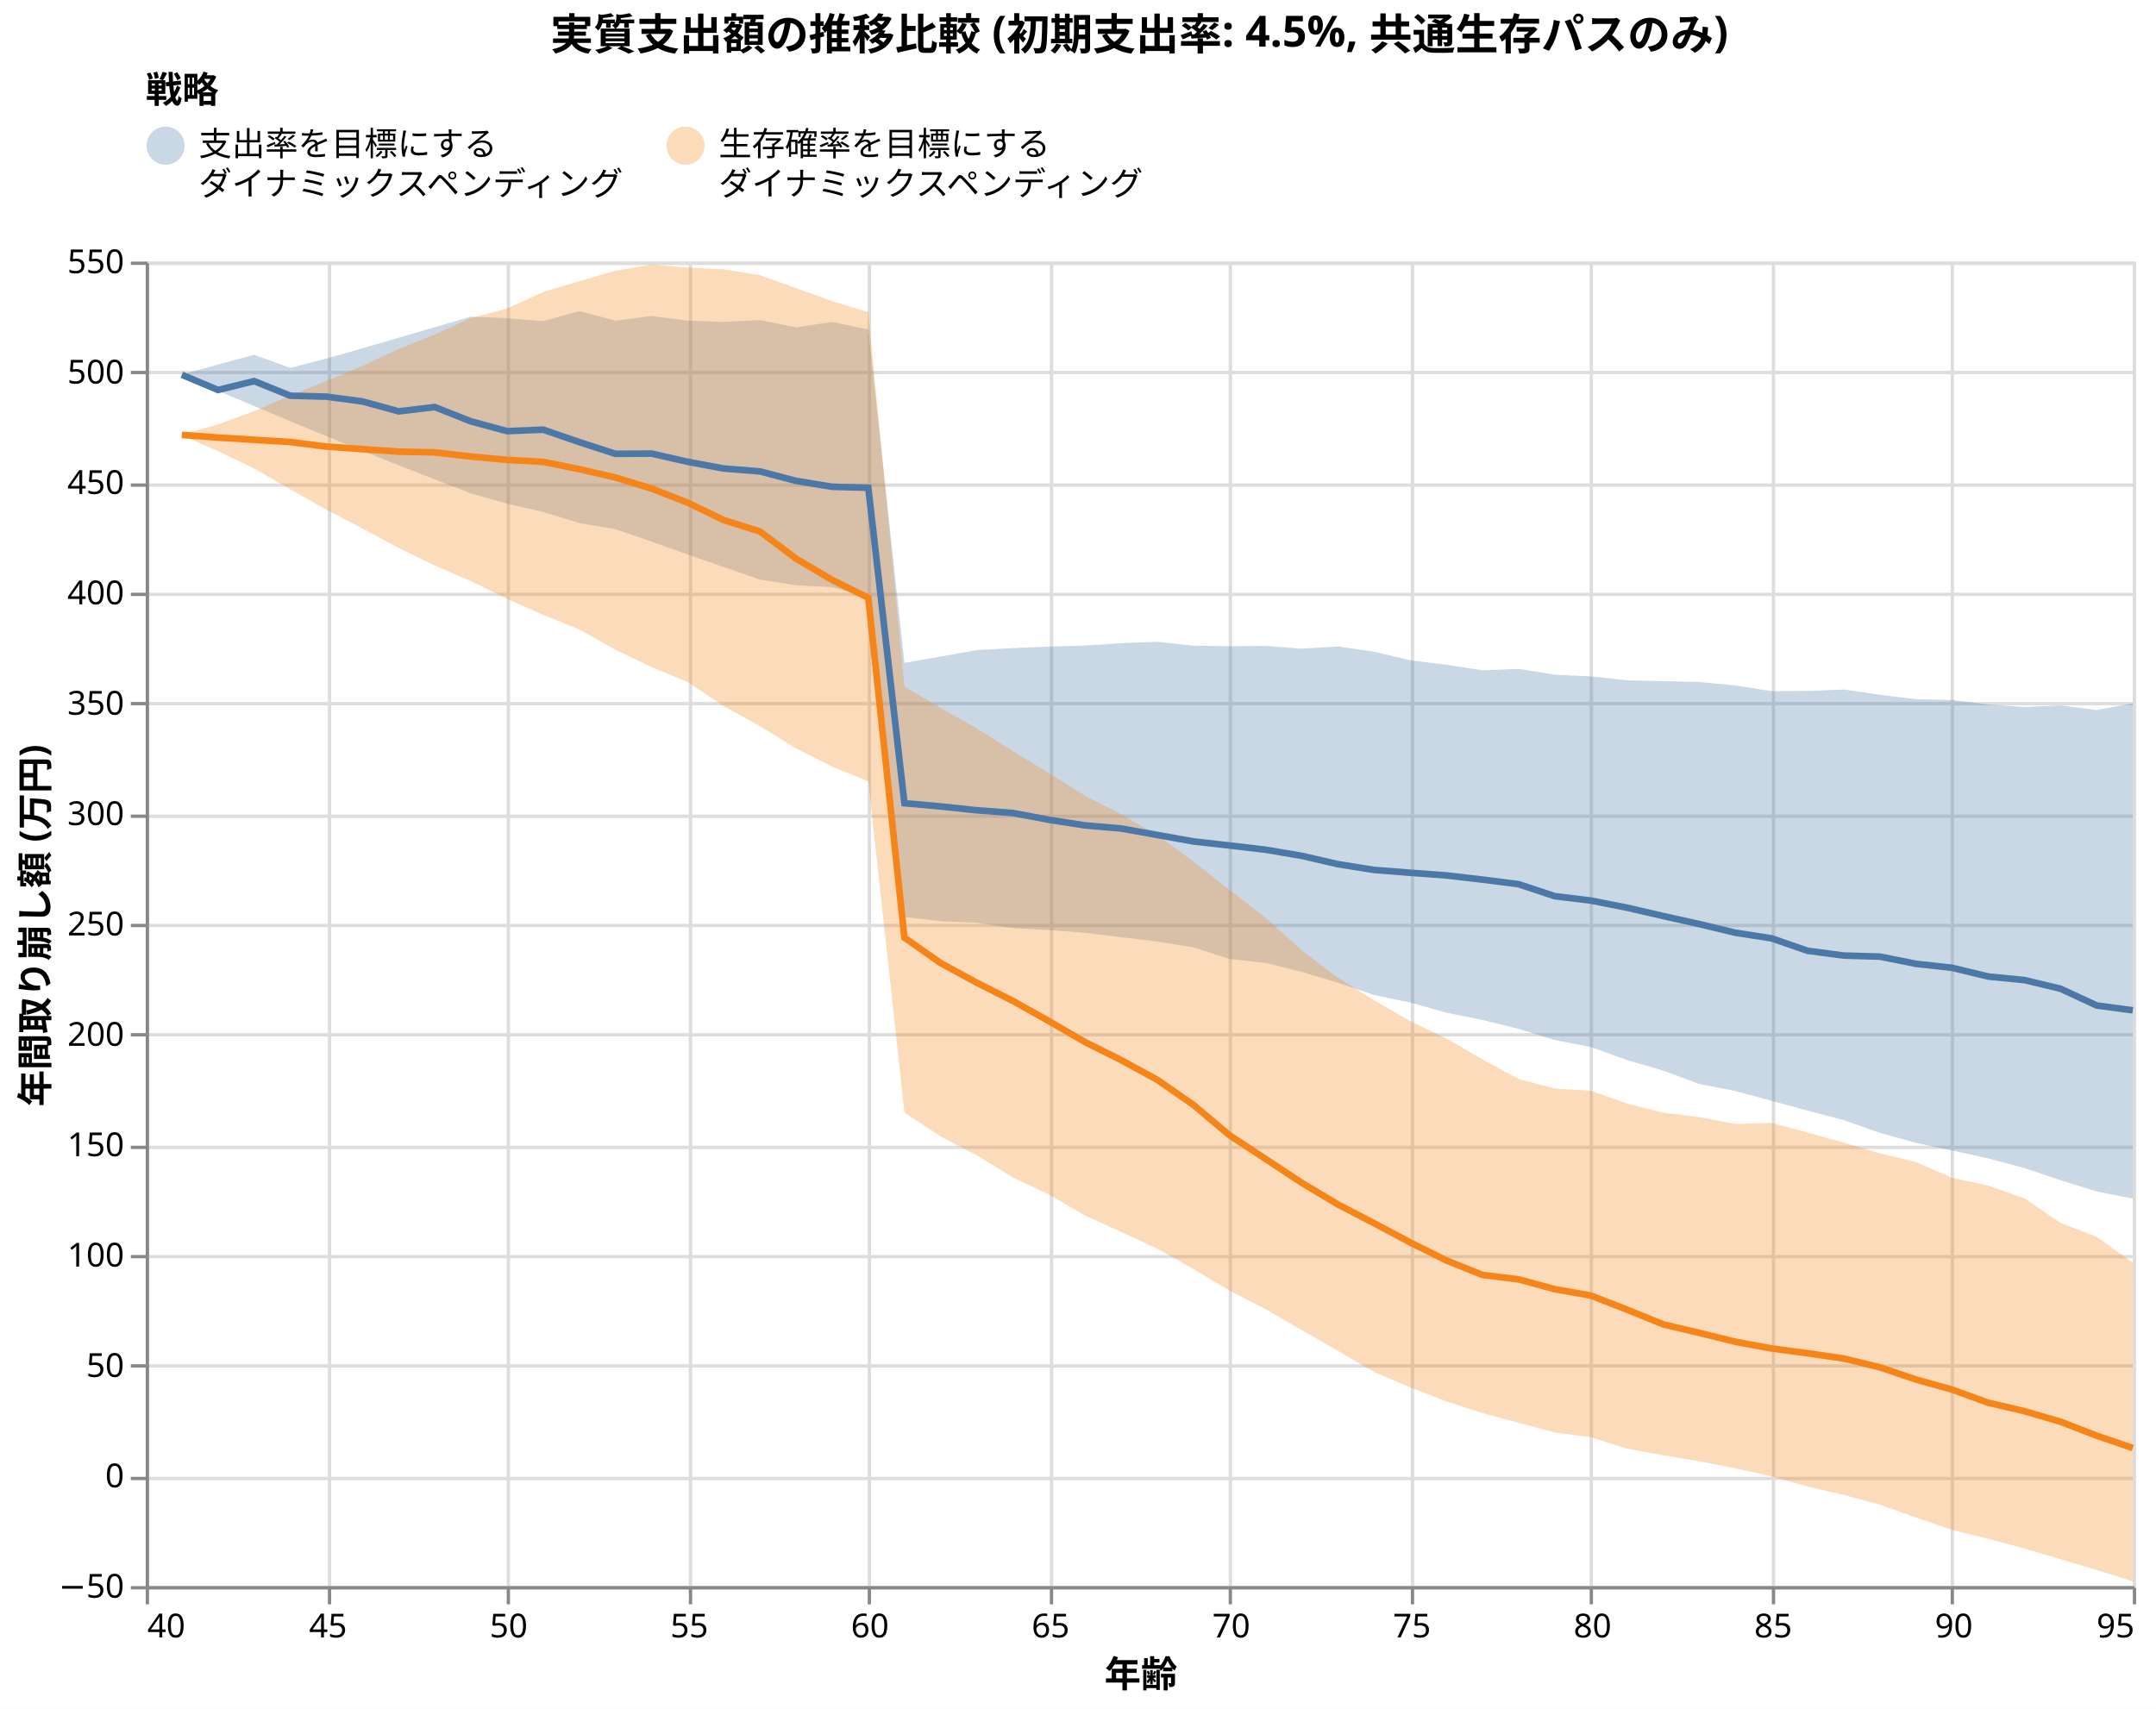
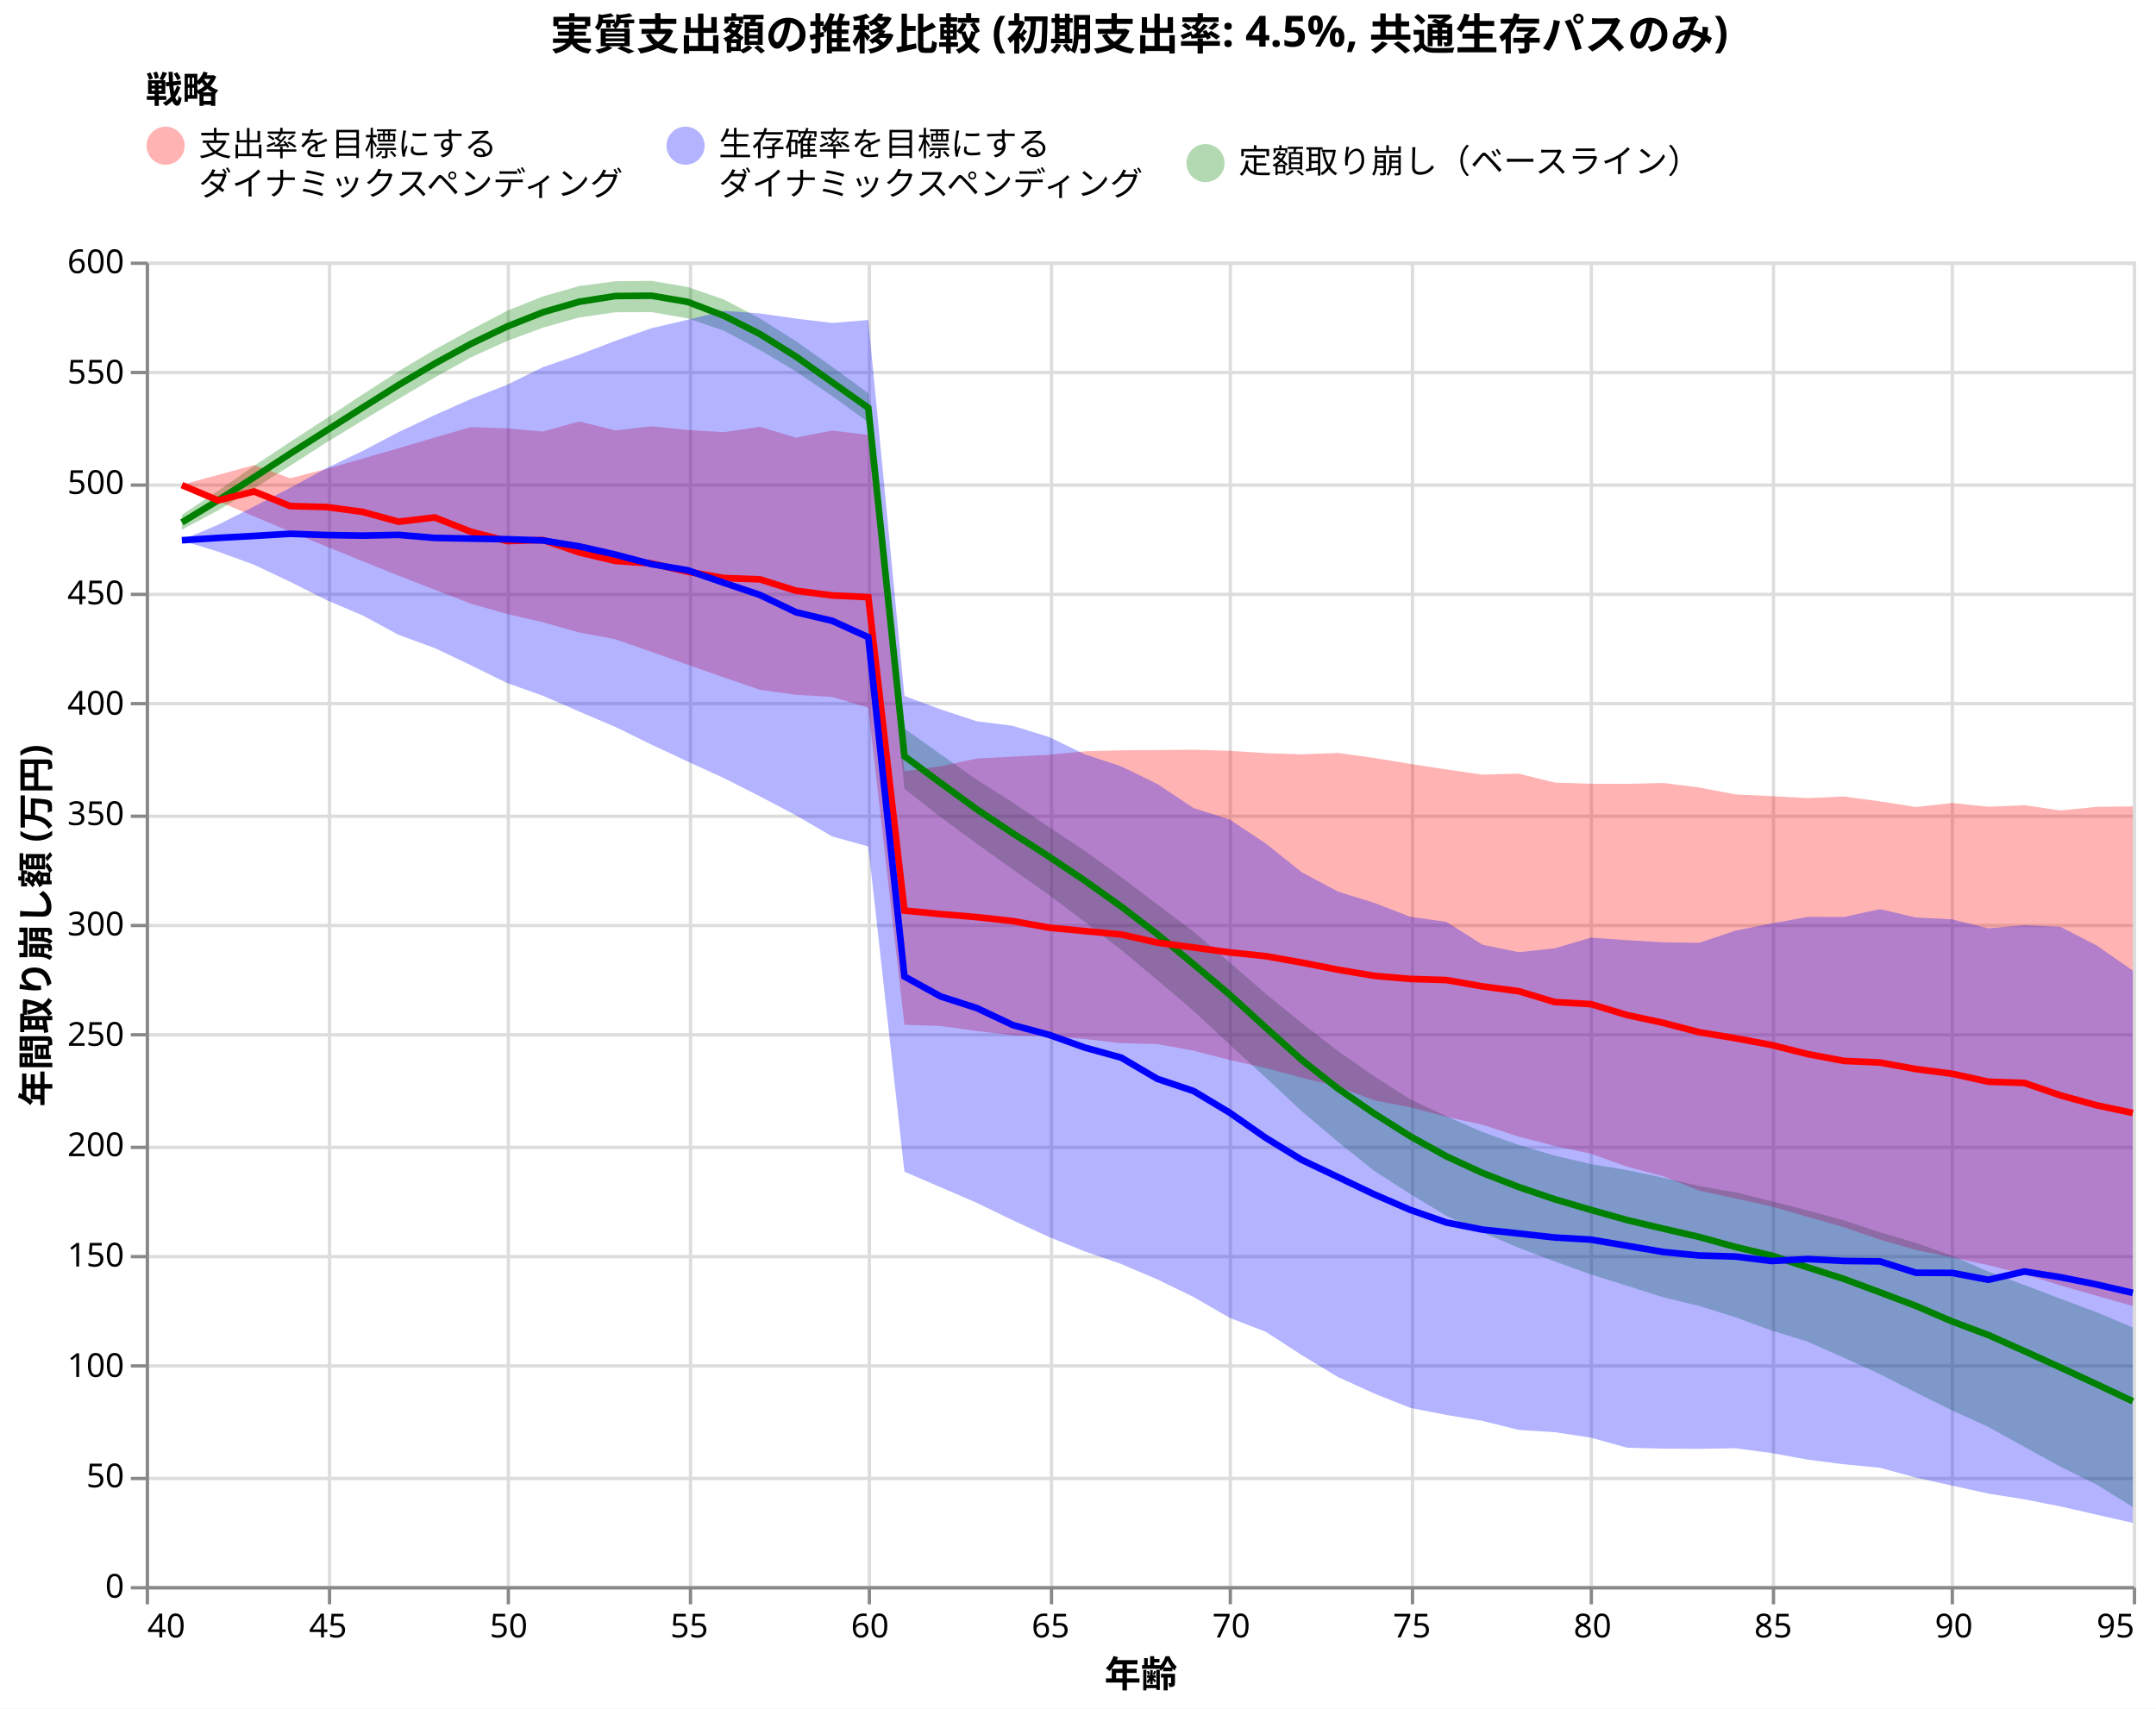
<svg xmlns="http://www.w3.org/2000/svg" version="1.1" class="marks" width="651" height="516" viewBox="0 0 651 516">
  <rect width="651" height="516" fill="white" />
  <g fill="none" stroke-miterlimit="10" transform="translate(44,79)">
    <g class="mark-group role-frame root" role="graphics-object" aria-roledescription="group mark container">
      <g transform="translate(0,0)">
        <path class="background" aria-hidden="true" d="M0.5,0.5h600v400h-600Z" stroke="#ddd" />
        <g>
          <g class="mark-group role-axis" aria-hidden="true">
            <g transform="translate(0.5,400.5)">
              <path class="background" aria-hidden="true" d="M0,0h0v0h0Z" pointer-events="none" />
              <g>
                <g class="mark-rule role-axis-grid" pointer-events="none">
                  <line transform="translate(0,-400)" x2="0" y2="400" stroke="#ddd" stroke-width="1" opacity="1" />
                  <line transform="translate(55,-400)" x2="0" y2="400" stroke="#ddd" stroke-width="1" opacity="1" />
                  <line transform="translate(109,-400)" x2="0" y2="400" stroke="#ddd" stroke-width="1" opacity="1" />
                  <line transform="translate(164,-400)" x2="0" y2="400" stroke="#ddd" stroke-width="1" opacity="1" />
                  <line transform="translate(218,-400)" x2="0" y2="400" stroke="#ddd" stroke-width="1" opacity="1" />
                  <line transform="translate(273,-400)" x2="0" y2="400" stroke="#ddd" stroke-width="1" opacity="1" />
                  <line transform="translate(327,-400)" x2="0" y2="400" stroke="#ddd" stroke-width="1" opacity="1" />
                  <line transform="translate(382,-400)" x2="0" y2="400" stroke="#ddd" stroke-width="1" opacity="1" />
                  <line transform="translate(436,-400)" x2="0" y2="400" stroke="#ddd" stroke-width="1" opacity="1" />
                  <line transform="translate(491,-400)" x2="0" y2="400" stroke="#ddd" stroke-width="1" opacity="1" />
                  <line transform="translate(545,-400)" x2="0" y2="400" stroke="#ddd" stroke-width="1" opacity="1" />
                  <line transform="translate(600,-400)" x2="0" y2="400" stroke="#ddd" stroke-width="1" opacity="1" />
                </g>
              </g>
              <path class="foreground" aria-hidden="true" d="" pointer-events="none" display="none" />
            </g>
          </g>
          <g class="mark-group role-axis" aria-hidden="true">
            <g transform="translate(0.5,0.5)">
              <path class="background" aria-hidden="true" d="M0,0h0v0h0Z" pointer-events="none" />
              <g>
                <g class="mark-rule role-axis-grid" pointer-events="none">
                  <line transform="translate(0,400)" x2="600" y2="0" stroke="#ddd" stroke-width="1" opacity="1" />
                  <line transform="translate(0,367)" x2="600" y2="0" stroke="#ddd" stroke-width="1" opacity="1" />
                  <line transform="translate(0,333)" x2="600" y2="0" stroke="#ddd" stroke-width="1" opacity="1" />
                  <line transform="translate(0,300)" x2="600" y2="0" stroke="#ddd" stroke-width="1" opacity="1" />
                  <line transform="translate(0,267)" x2="600" y2="0" stroke="#ddd" stroke-width="1" opacity="1" />
                  <line transform="translate(0,233)" x2="600" y2="0" stroke="#ddd" stroke-width="1" opacity="1" />
                  <line transform="translate(0,200)" x2="600" y2="0" stroke="#ddd" stroke-width="1" opacity="1" />
                  <line transform="translate(0,167)" x2="600" y2="0" stroke="#ddd" stroke-width="1" opacity="1" />
                  <line transform="translate(0,133)" x2="600" y2="0" stroke="#ddd" stroke-width="1" opacity="1" />
                  <line transform="translate(0,100)" x2="600" y2="0" stroke="#ddd" stroke-width="1" opacity="1" />
                  <line transform="translate(0,67)" x2="600" y2="0" stroke="#ddd" stroke-width="1" opacity="1" />
                  <line transform="translate(0,33)" x2="600" y2="0" stroke="#ddd" stroke-width="1" opacity="1" />
                  <line transform="translate(0,0)" x2="600" y2="0" stroke="#ddd" stroke-width="1" opacity="1" />
                </g>
              </g>
              <path class="foreground" aria-hidden="true" d="" pointer-events="none" display="none" />
            </g>
          </g>
          <g class="mark-group role-axis" role="graphics-symbol" aria-roledescription="axis" aria-label="X-axis titled '年齢' for a linear scale with values from 40 to 95">
            <g transform="translate(0.5,400.5)">
              <path class="background" aria-hidden="true" d="M0,0h0v0h0Z" pointer-events="none" />
              <g>
                <g class="mark-rule role-axis-tick" pointer-events="none">
                  <line transform="translate(0,0)" x2="0" y2="5" stroke="#888" stroke-width="1" opacity="1" />
                  <line transform="translate(55,0)" x2="0" y2="5" stroke="#888" stroke-width="1" opacity="1" />
                  <line transform="translate(109,0)" x2="0" y2="5" stroke="#888" stroke-width="1" opacity="1" />
                  <line transform="translate(164,0)" x2="0" y2="5" stroke="#888" stroke-width="1" opacity="1" />
                  <line transform="translate(218,0)" x2="0" y2="5" stroke="#888" stroke-width="1" opacity="1" />
                  <line transform="translate(273,0)" x2="0" y2="5" stroke="#888" stroke-width="1" opacity="1" />
                  <line transform="translate(327,0)" x2="0" y2="5" stroke="#888" stroke-width="1" opacity="1" />
                  <line transform="translate(382,0)" x2="0" y2="5" stroke="#888" stroke-width="1" opacity="1" />
                  <line transform="translate(436,0)" x2="0" y2="5" stroke="#888" stroke-width="1" opacity="1" />
                  <line transform="translate(491,0)" x2="0" y2="5" stroke="#888" stroke-width="1" opacity="1" />
                  <line transform="translate(545,0)" x2="0" y2="5" stroke="#888" stroke-width="1" opacity="1" />
                  <line transform="translate(600,0)" x2="0" y2="5" stroke="#888" stroke-width="1" opacity="1" />
                </g>
                <g class="mark-text role-axis-label" pointer-events="none">
                  <text text-anchor="start" transform="translate(0,15)" font-family="sans-serif" font-size="10px" fill="#000" opacity="1">40</text>
                  <text text-anchor="middle" transform="translate(54.54545,15)" font-family="sans-serif" font-size="10px" fill="#000" opacity="1">45</text>
                  <text text-anchor="middle" transform="translate(109.0909,15)" font-family="sans-serif" font-size="10px" fill="#000" opacity="1">50</text>
                  <text text-anchor="middle" transform="translate(163.6364,15)" font-family="sans-serif" font-size="10px" fill="#000" opacity="1">55</text>
                  <text text-anchor="middle" transform="translate(218.1818,15)" font-family="sans-serif" font-size="10px" fill="#000" opacity="1">60</text>
                  <text text-anchor="middle" transform="translate(272.7273,15)" font-family="sans-serif" font-size="10px" fill="#000" opacity="1">65</text>
                  <text text-anchor="middle" transform="translate(327.2727,15)" font-family="sans-serif" font-size="10px" fill="#000" opacity="1">70</text>
                  <text text-anchor="middle" transform="translate(381.8182,15)" font-family="sans-serif" font-size="10px" fill="#000" opacity="1">75</text>
                  <text text-anchor="middle" transform="translate(436.3636,15)" font-family="sans-serif" font-size="10px" fill="#000" opacity="1">80</text>
                  <text text-anchor="middle" transform="translate(490.9091,15)" font-family="sans-serif" font-size="10px" fill="#000" opacity="1">85</text>
                  <text text-anchor="middle" transform="translate(545.4545,15)" font-family="sans-serif" font-size="10px" fill="#000" opacity="1">90</text>
                  <text text-anchor="end" transform="translate(600,15)" font-family="sans-serif" font-size="10px" fill="#000" opacity="1">95</text>
                </g>
                <g class="mark-rule role-axis-domain" pointer-events="none">
                  <line transform="translate(0,0)" x2="600" y2="0" stroke="#888" stroke-width="1" opacity="1" />
                </g>
                <g class="mark-text role-axis-title" pointer-events="none">
                  <text text-anchor="middle" transform="translate(300,30)" font-family="sans-serif" font-size="11px" font-weight="bold" fill="#000" opacity="1">年齢</text>
                </g>
              </g>
              <path class="foreground" aria-hidden="true" d="" pointer-events="none" display="none" />
            </g>
          </g>
-           <g class="mark-group role-axis" role="graphics-symbol" aria-roledescription="axis" aria-label="Y-axis titled '年間取り崩し額 (万円)' for a linear scale with values from −50 to 550">
+           <g class="mark-group role-axis" role="graphics-symbol" aria-roledescription="axis" aria-label="Y-axis titled '年間取り崩し額 (万円)' for a linear scale with values from 0 to 600">
            <g transform="translate(0.5,0.5)">
              <path class="background" aria-hidden="true" d="M0,0h0v0h0Z" pointer-events="none" />
              <g>
                <g class="mark-rule role-axis-tick" pointer-events="none">
                  <line transform="translate(0,400)" x2="-5" y2="0" stroke="#888" stroke-width="1" opacity="1" />
                  <line transform="translate(0,367)" x2="-5" y2="0" stroke="#888" stroke-width="1" opacity="1" />
                  <line transform="translate(0,333)" x2="-5" y2="0" stroke="#888" stroke-width="1" opacity="1" />
                  <line transform="translate(0,300)" x2="-5" y2="0" stroke="#888" stroke-width="1" opacity="1" />
                  <line transform="translate(0,267)" x2="-5" y2="0" stroke="#888" stroke-width="1" opacity="1" />
                  <line transform="translate(0,233)" x2="-5" y2="0" stroke="#888" stroke-width="1" opacity="1" />
                  <line transform="translate(0,200)" x2="-5" y2="0" stroke="#888" stroke-width="1" opacity="1" />
                  <line transform="translate(0,167)" x2="-5" y2="0" stroke="#888" stroke-width="1" opacity="1" />
                  <line transform="translate(0,133)" x2="-5" y2="0" stroke="#888" stroke-width="1" opacity="1" />
                  <line transform="translate(0,100)" x2="-5" y2="0" stroke="#888" stroke-width="1" opacity="1" />
                  <line transform="translate(0,67)" x2="-5" y2="0" stroke="#888" stroke-width="1" opacity="1" />
                  <line transform="translate(0,33)" x2="-5" y2="0" stroke="#888" stroke-width="1" opacity="1" />
                  <line transform="translate(0,0)" x2="-5" y2="0" stroke="#888" stroke-width="1" opacity="1" />
                </g>
                <g class="mark-text role-axis-label" pointer-events="none">
-                   <text text-anchor="end" transform="translate(-7,403)" font-family="sans-serif" font-size="10px" fill="#000" opacity="1">−50</text>
-                   <text text-anchor="end" transform="translate(-7,369.6667)" font-family="sans-serif" font-size="10px" fill="#000" opacity="1">0</text>
-                   <text text-anchor="end" transform="translate(-7,336.3333)" font-family="sans-serif" font-size="10px" fill="#000" opacity="1">50</text>
-                   <text text-anchor="end" transform="translate(-7,303)" font-family="sans-serif" font-size="10px" fill="#000" opacity="1">100</text>
-                   <text text-anchor="end" transform="translate(-7,269.6667)" font-family="sans-serif" font-size="10px" fill="#000" opacity="1">150</text>
-                   <text text-anchor="end" transform="translate(-7,236.3333)" font-family="sans-serif" font-size="10px" fill="#000" opacity="1">200</text>
-                   <text text-anchor="end" transform="translate(-7,203)" font-family="sans-serif" font-size="10px" fill="#000" opacity="1">250</text>
-                   <text text-anchor="end" transform="translate(-7,169.6667)" font-family="sans-serif" font-size="10px" fill="#000" opacity="1">300</text>
-                   <text text-anchor="end" transform="translate(-7,136.3333)" font-family="sans-serif" font-size="10px" fill="#000" opacity="1">350</text>
-                   <text text-anchor="end" transform="translate(-7,103)" font-family="sans-serif" font-size="10px" fill="#000" opacity="1">400</text>
-                   <text text-anchor="end" transform="translate(-7,69.66667)" font-family="sans-serif" font-size="10px" fill="#000" opacity="1">450</text>
-                   <text text-anchor="end" transform="translate(-7,36.33333)" font-family="sans-serif" font-size="10px" fill="#000" opacity="1">500</text>
-                   <text text-anchor="end" transform="translate(-7,3)" font-family="sans-serif" font-size="10px" fill="#000" opacity="1">550</text>
+                   <text text-anchor="end" transform="translate(-7,403)" font-family="sans-serif" font-size="10px" fill="#000" opacity="1">0</text>
+                   <text text-anchor="end" transform="translate(-7,369.6667)" font-family="sans-serif" font-size="10px" fill="#000" opacity="1">50</text>
+                   <text text-anchor="end" transform="translate(-7,336.3333)" font-family="sans-serif" font-size="10px" fill="#000" opacity="1">100</text>
+                   <text text-anchor="end" transform="translate(-7,303)" font-family="sans-serif" font-size="10px" fill="#000" opacity="1">150</text>
+                   <text text-anchor="end" transform="translate(-7,269.6667)" font-family="sans-serif" font-size="10px" fill="#000" opacity="1">200</text>
+                   <text text-anchor="end" transform="translate(-7,236.3333)" font-family="sans-serif" font-size="10px" fill="#000" opacity="1">250</text>
+                   <text text-anchor="end" transform="translate(-7,203)" font-family="sans-serif" font-size="10px" fill="#000" opacity="1">300</text>
+                   <text text-anchor="end" transform="translate(-7,169.6667)" font-family="sans-serif" font-size="10px" fill="#000" opacity="1">350</text>
+                   <text text-anchor="end" transform="translate(-7,136.3333)" font-family="sans-serif" font-size="10px" fill="#000" opacity="1">400</text>
+                   <text text-anchor="end" transform="translate(-7,103)" font-family="sans-serif" font-size="10px" fill="#000" opacity="1">450</text>
+                   <text text-anchor="end" transform="translate(-7,69.66667)" font-family="sans-serif" font-size="10px" fill="#000" opacity="1">500</text>
+                   <text text-anchor="end" transform="translate(-7,36.33333)" font-family="sans-serif" font-size="10px" fill="#000" opacity="1">550</text>
+                   <text text-anchor="end" transform="translate(-7,3)" font-family="sans-serif" font-size="10px" fill="#000" opacity="1">600</text>
                </g>
                <g class="mark-rule role-axis-domain" pointer-events="none">
                  <line transform="translate(0,400)" x2="0" y2="-400" stroke="#888" stroke-width="1" opacity="1" />
                </g>
                <g class="mark-text role-axis-title" pointer-events="none">
-                   <text text-anchor="middle" transform="translate(-27.96289,200) rotate(-90) translate(0,-2)" font-family="sans-serif" font-size="11px" font-weight="bold" fill="#000" opacity="1">年間取り崩し額 (万円)</text>
+                   <text text-anchor="middle" transform="translate(-27.68457,200) rotate(-90) translate(0,-2)" font-family="sans-serif" font-size="11px" font-weight="bold" fill="#000" opacity="1">年間取り崩し額 (万円)</text>
                </g>
              </g>
              <path class="foreground" aria-hidden="true" d="" pointer-events="none" display="none" />
            </g>
          </g>
          <g class="mark-group role-scope layer_0_pathgroup" role="graphics-object" aria-roledescription="group mark container">
            <g transform="translate(0,0)">
              <path class="background" aria-hidden="true" d="M0,0h600v400h-600Z" />
              <g>
                <g class="mark-area role-mark layer_0_marks" role="graphics-object" aria-roledescription="area mark container">
-                   <path aria-label="年齢: 41; 年間取り崩し額 (万円): 498.603906665; spend75p: 498.890347629; 戦略: 支出率を目標にする@ダイナミックスペンディング" role="graphics-symbol" aria-roledescription="area mark" d="M10.909,34.264L21.818,38.999L32.727,43.629L43.636,48.195L54.545,52.703L65.455,57.14L76.364,61.508L87.273,65.759L98.182,69.984L109.091,73.082L120,75.605L130.909,78.945L141.818,80.807L152.727,84.548L163.636,88.447L174.545,92.264L185.455,96.032L196.364,97.747L207.273,98.324L218.182,101.436L229.091,197.934L240,199.191L250.909,199.667L261.818,201.267L272.727,201.877L283.636,202.695L294.545,204.029L305.455,205.352L316.364,207.093L327.273,210.611L338.182,211.793L349.091,214.503L360,217.796L370.909,221.492L381.818,223.78L392.727,226.816L403.636,229.028L414.545,231.716L425.455,235.103L436.364,237.192L447.273,241.132L458.182,244.311L469.091,248.362L480,250.481L490.909,253.435L501.818,256.396L512.727,259.274L523.636,263.131L534.545,266.144L545.455,268.452L556.364,270.84L567.273,273.737L578.182,277.424L589.091,280.826L600,282.993L600,133.395L589.091,135.429L578.182,134.008L567.273,134.527L556.364,133.754L545.455,132.401L534.545,132.157L523.636,130.82L512.727,129.23L501.818,129.662L490.909,129.727L480,128.004L469.091,126.974L458.182,126.702L447.273,126.453L436.364,125.265L425.455,124.762L414.545,122.997L403.636,123.448L392.727,121.748L381.818,120.404L370.909,117.805L360,116.234L349.091,116.898L338.182,116.052L327.273,116.159L316.364,115.981L305.455,114.821L294.545,115.228L283.636,115.945L272.727,116.274L261.818,116.733L250.909,117.325L240,119.291L229.091,121.187L218.182,20.516L207.273,18.236L196.364,19.871L185.455,17.657L174.545,18.225L163.636,17.837L152.727,16.426L141.818,17.854L130.909,14.951L120,17.989L109.091,17.114L98.182,16.642L87.273,19.807L76.364,23.005L65.455,26.188L54.545,29.293L43.636,32.104L32.727,28.134L21.818,31.096L10.909,34.073Z" fill="#4c78a8" opacity="0.3" />
+                   <path aria-label="年齢: 41; 年間取り崩し額 (万円): 478.536350223; spend75p: 485.250710233; 戦略: 定額取り崩し（ベースライン）" role="graphics-symbol" aria-roledescription="area mark" d="M10.909,80.976L21.818,75.146L32.727,68.514L43.636,61.635L54.545,54.647L65.455,48.003L76.364,41.453L87.273,35.017L98.182,28.933L109.091,23.985L120,19.932L130.909,16.873L141.818,15.303L152.727,15.26L163.636,17.125L174.545,20.856L185.455,26.683L196.364,33.192L207.273,40.614L218.182,48.508L229.091,159.227L240,167.733L250.909,175.764L261.818,183.569L272.727,191.262L283.636,199.477L294.545,207.854L305.455,216.967L316.364,226.26L327.273,236.406L338.182,246.426L349.091,256.629L360,265.853L370.909,274.584L381.818,281.571L392.727,288.175L403.636,293.18L414.545,297.829L425.455,301.97L436.364,305.865L447.273,309.303L458.182,312.776L469.091,315.397L480,318.795L490.909,322.809L501.818,326.177L512.727,331.016L523.636,335.982L534.545,341.557L545.455,346.953L556.364,351.932L567.273,357.968L578.182,363.976L589.091,369.34L600,376.11L600,321.911L589.091,317.307L578.182,313.225L567.273,309.079L556.364,305.019L545.455,300.257L534.545,296.377L523.636,293.142L512.727,289.548L501.818,286.54L490.909,283.776L480,281.074L469.091,279.198L458.182,276.677L447.273,274.361L436.364,272.558L425.455,270.003L414.545,266.767L403.636,262.871L392.727,258.106L381.818,252.986L370.909,246.021L360,238.423L349.091,230.001L338.182,221.127L327.273,211.644L316.364,202.341L305.455,194.173L294.545,185.884L283.636,178.032L272.727,170.797L261.818,163.39L250.909,156.479L240,148.805L229.091,140.999L218.182,39.752L207.273,31.776L196.364,24.071L185.455,17.145L174.545,11.418L163.636,7.663L152.727,5.813L141.818,5.929L130.909,7.377L120,10.481L109.091,14.871L98.182,20.585L87.273,26.57L76.364,33.105L65.455,40.15L54.545,47.344L43.636,54.44L32.727,61.689L21.818,69.256L10.909,76.5Z" fill="green" opacity="0.3" />
                </g>
              </g>
              <path class="foreground" aria-hidden="true" d="" display="none" />
            </g>
            <g transform="translate(0,0)">
              <path class="background" aria-hidden="true" d="M0,0h600v400h-600Z" />
              <g>
                <g class="mark-area role-mark layer_0_marks" role="graphics-object" aria-roledescription="area mark container">
-                   <path aria-label="年齢: 41; 年間取り崩し額 (万円): 471.337070281; spend75p: 471.623511244; 戦略: 生存確率を目標にする@ダイナミックスペンディング" role="graphics-symbol" aria-roledescription="area mark" d="M10.909,52.442L21.818,57.235L32.727,62.48L43.636,68.741L54.545,74.933L65.455,80.611L76.364,86.476L87.273,91.785L98.182,96.481L109.091,101.861L120,106.686L130.909,111.084L141.818,117.207L152.727,122.449L163.636,126.996L174.545,134.289L185.455,140.284L196.364,146.993L207.273,152.533L218.182,156.931L229.091,256.986L240,264.189L250.909,269.882L261.818,276.544L272.727,281.718L283.636,288.088L294.545,293.049L305.455,298.074L316.364,304.244L327.273,310.784L338.182,316.386L349.091,322.707L360,328.953L370.909,335.346L381.818,339.968L392.727,344.208L403.636,347.762L414.545,350.681L425.455,353.591L436.364,355.046L447.273,358.484L458.182,360.461L469.091,362.303L480,364.421L490.909,366.849L501.818,369.945L512.727,372.459L523.636,375.403L534.545,379.304L545.455,383.057L556.364,385.697L567.273,388.664L578.182,391.864L589.091,395.14L600,398.543L600,302.33L589.091,294.506L578.182,290.313L567.273,282.883L556.364,279.067L545.455,276.703L534.545,271.955L523.636,269.302L512.727,266.066L501.818,263.027L490.909,260.145L480,260.432L469.091,258.369L458.182,257.027L447.273,254.259L436.364,250.388L425.455,249.738L414.545,246.872L403.636,240.954L392.727,234.601L381.818,229.404L370.909,223.106L360,216.283L349.091,208.057L338.182,198.199L327.273,189.802L316.364,181.201L305.455,173.262L294.545,166.927L283.636,161.306L272.727,154.509L261.818,147.862L250.909,140.963L240,134.809L229.091,128.365L218.182,15.267L207.273,11.955L196.364,8.009L185.455,4.101L174.545,2.348L163.636,1.821L152.727,0.901L141.818,2.761L130.909,5.928L120,9.174L109.091,14.178L98.182,17.072L87.273,22.04L76.364,26.405L65.455,31.5L54.545,36.061L43.636,40.442L32.727,45.17L21.818,49.194L10.909,52.251Z" fill="#f58518" opacity="0.3" />
+                   <path aria-label="年齢: 41; 年間取り崩し額 (万円): 498.603906665; spend75p: 498.890347629; 戦略: 支出率を目標にする@ダイナミックスペンディング" role="graphics-symbol" aria-roledescription="area mark" d="M10.909,67.597L21.818,72.332L32.727,76.962L43.636,81.528L54.545,86.037L65.455,90.474L76.364,94.842L87.273,99.093L98.182,103.317L109.091,106.412L120,108.938L130.909,112.016L141.818,114.052L152.727,117.869L163.636,121.752L174.545,125.57L185.455,129.303L196.364,130.828L207.273,131.464L218.182,134.72L229.091,230.469L240,230.87L250.909,232.343L261.818,233.658L272.727,233.959L283.636,234.787L294.545,236.03L305.455,236.302L316.364,238.288L327.273,241.102L338.182,243.554L349.091,246.493L360,249.15L370.909,253.281L381.818,255.392L392.727,258.293L403.636,260.663L414.545,264.269L425.455,267.061L436.364,269.42L447.273,273.326L458.182,276.211L469.091,280.575L480,282.94L490.909,285.349L501.818,288.485L512.727,291.602L523.636,295.383L534.545,298.479L545.455,300.791L556.364,303.065L567.273,305.81L578.182,309.203L589.091,312.314L600,315.418L600,164.532L589.091,164.659L578.182,165.749L567.273,164.169L556.364,164.629L545.455,163.506L534.545,164.725L523.636,163.014L512.727,161.539L501.818,162.033L490.909,161.433L480,160.918L469.091,158.824L458.182,157.449L447.273,157.716L436.364,157.699L425.455,157.338L414.545,154.633L403.636,154.941L392.727,153.372L381.818,151.691L370.909,149.902L360,148.392L349.091,148.804L338.182,148.448L327.273,147.737L316.364,147.415L305.455,147.522L294.545,147.583L283.636,147.88L272.727,148.954L261.818,149.5L250.909,150.071L240,152.407L229.091,153.912L218.182,52.34L207.273,51.032L196.364,53.169L185.455,49.9L174.545,51.517L163.636,50.846L152.727,49.751L141.818,50.981L130.909,48.283L120,51.323L109.091,50.374L98.182,49.975L87.273,53.14L76.364,56.338L65.455,59.521L54.545,62.626L43.636,65.437L32.727,61.467L21.818,64.43L10.909,67.406Z" fill="red" opacity="0.3" />
+                 </g>
+               </g>
+               <path class="foreground" aria-hidden="true" d="" display="none" />
+             </g>
+             <g transform="translate(0,0)">
+               <path class="background" aria-hidden="true" d="M0,0h600v400h-600Z" />
+               <g>
+                 <g class="mark-area role-mark layer_0_marks" role="graphics-object" aria-roledescription="area mark container">
+                   <path aria-label="年齢: 41; 年間取り崩し額 (万円): 473.626015742; spend75p: 473.912456705; 戦略: 生存確率を目標にする@ダイナミックスペンディング" role="graphics-symbol" aria-roledescription="area mark" d="M10.909,84.249L21.818,87.59L32.727,91.547L43.636,96.715L54.545,102.208L65.455,106.83L76.364,112.728L87.273,116.718L98.182,121.909L109.091,127.26L120,131.149L130.909,135.894L141.818,140.528L152.727,145.885L163.636,150.98L174.545,155.965L185.455,161.491L196.364,167.248L207.273,173.606L218.182,176.634L229.091,274.841L240,279.533L250.909,284.247L261.818,289.514L272.727,294.563L283.636,298.955L294.545,302.72L305.455,307.376L316.364,312.667L327.273,318.971L338.182,323.196L349.091,330.246L360,336.862L370.909,341.816L381.818,346.165L392.727,348.31L403.636,350.106L414.545,352.822L425.455,353.521L436.364,355.173L447.273,358.206L458.182,358.492L469.091,358.543L480,358.372L490.909,359.813L501.818,361.812L512.727,363.207L523.636,364.256L534.545,367.234L545.455,369.664L556.364,372.061L567.273,373.795L578.182,375.943L589.091,378.428L600,380.906L600,214.129L589.091,206.537L578.182,200.913L567.273,200.394L556.364,201.349L545.455,198.637L534.545,198.091L523.636,195.567L512.727,197.933L501.818,197.905L490.909,199.876L480,202.054L469.091,205.725L458.182,205.583L447.273,204.922L436.364,204.166L425.455,207.396L414.545,208.553L403.636,206.294L392.727,199.398L381.818,197.86L370.909,193.649L360,190.258L349.091,184.44L338.182,175.726L327.273,168.472L316.364,165.013L305.455,157.761L294.545,152.442L283.636,148.832L272.727,143.565L261.818,140.2L250.909,138.813L240,135.225L229.091,131.166L218.182,17.644L207.273,18.526L196.364,17.21L185.455,15.665L174.545,14.859L163.636,17.567L152.727,20.115L141.818,23.925L130.909,28.109L120,31.853L109.091,37.212L98.182,41.504L87.273,46.347L76.364,51.49L65.455,57.203L54.545,62.4L43.636,68.312L32.727,73.968L21.818,79.495L10.909,84.058Z" fill="blue" opacity="0.3" />
                </g>
              </g>
              <path class="foreground" aria-hidden="true" d="" display="none" />
            </g>
          </g>
          <g class="mark-group role-scope layer_1_pathgroup" role="graphics-object" aria-roledescription="group mark container">
            <g transform="translate(0,0)">
              <path class="background" aria-hidden="true" d="M0,0h600v400h-600Z" />
              <g>
                <g class="mark-line role-mark layer_1_marks" role="graphics-object" aria-roledescription="line mark container">
-                   <path aria-label="年齢: 41; spend50p: 498.745067292; group_label: 支出率を目標にする@ダイナミックスペンディング" role="graphics-symbol" aria-roledescription="line mark" d="M10.909,34.17L21.818,38.772L32.727,36.092L43.636,40.5L54.545,40.787L65.455,42.241L76.364,45.227L87.273,43.93L98.182,48.249L109.091,51.199L120,50.756L130.909,54.513L141.818,58.052L152.727,57.98L163.636,60.465L174.545,62.495L185.455,63.359L196.364,66.224L207.273,68.015L218.182,68.296L229.091,163.568L240,164.547L250.909,165.698L261.818,166.526L272.727,168.567L283.636,170.273L294.545,171.208L305.455,173.161L316.364,175.114L327.273,176.338L338.182,177.618L349.091,179.465L360,181.985L370.909,183.72L381.818,184.568L392.727,185.375L403.636,186.635L414.545,188.022L425.455,191.644L436.364,192.967L447.273,195.115L458.182,197.636L469.091,200.067L480,202.686L490.909,204.378L501.818,208.136L512.727,209.576L523.636,209.892L534.545,212.075L545.455,213.28L556.364,215.913L567.273,216.98L578.182,219.593L589.091,224.65L600,226.114" stroke="#4c78a8" stroke-width="2" />
+                   <path aria-label="年齢: 41; spend50p: 481.845245909; group_label: 定額取り崩し（ベースライン）" role="graphics-symbol" aria-roledescription="line mark" d="M10.909,78.77L21.818,72.125L32.727,65.133L43.636,57.99L54.545,51.044L65.455,44.115L76.364,37.255L87.273,30.799L98.182,24.848L109.091,19.608L120,15.277L130.909,12.124L141.818,10.398L152.727,10.303L163.636,12.171L174.545,16.336L185.455,21.876L196.364,28.694L207.273,36.446L218.182,44.163L229.091,149.368L240,157.43L250.909,165.385L261.818,172.646L272.727,179.689L283.636,187.004L294.545,194.775L305.455,203.123L316.364,212.16L327.273,221.361L338.182,231.324L349.091,241.126L360,249.753L370.909,257.261L381.818,264.153L392.727,270.208L403.636,275.226L414.545,279.472L425.455,283.176L436.364,286.383L447.273,289.452L458.182,292.041L469.091,294.557L480,297.575L490.909,300.18L501.818,303.74L512.727,307.218L523.636,311.272L534.545,315.395L545.455,320.074L556.364,324.174L567.273,329.03L578.182,333.994L589.091,339.044L600,344.194" stroke="green" stroke-width="2" />
                </g>
              </g>
              <path class="foreground" aria-hidden="true" d="" display="none" />
            </g>
            <g transform="translate(0,0)">
              <path class="background" aria-hidden="true" d="M0,0h600v400h-600Z" />
              <g>
                <g class="mark-line role-mark layer_1_marks" role="graphics-object" aria-roledescription="line mark container">
-                   <path aria-label="年齢: 41; spend50p: 471.478230907; group_label: 生存確率を目標にする@ダイナミックスペンディング" role="graphics-symbol" aria-roledescription="line mark" d="M10.909,52.348L21.818,53.147L32.727,53.821L43.636,54.491L54.545,55.867L65.455,56.638L76.364,57.4L87.273,57.616L98.182,58.864L109.091,59.889L120,60.485L130.909,62.687L141.818,65.201L152.727,68.539L163.636,72.796L174.545,78.073L185.455,81.496L196.364,89.694L207.273,96.145L218.182,101.533L229.091,204.161L240,211.826L250.909,217.767L261.818,223.263L272.727,229.383L283.636,235.709L294.545,241.156L305.455,247.113L316.364,254.684L327.273,263.861L338.182,271.027L349.091,278.229L360,284.755L370.909,290.413L381.818,296.219L392.727,301.646L403.636,306.034L414.545,307.367L425.455,310.322L436.364,312.261L447.273,316.51L458.182,320.951L469.091,323.53L480,326.214L490.909,328.233L501.818,329.684L512.727,331.282L523.636,333.927L534.545,337.612L545.455,340.668L556.364,344.632L567.273,347.17L578.182,350.366L589.091,354.572L600,358.312" stroke="#f58518" stroke-width="2" />
-                 </g>
-               </g>
-               <path class="foreground" aria-hidden="true" d="" display="none" />
-             </g>
-           </g>
-           <g class="mark-group role-legend" role="graphics-symbol" aria-roledescription="legend" aria-label="Symbol legend titled '戦略' for fill color and stroke color with 2 values: 支出率を目標にする@ダイナミックスペンディング, 生存確率を目標にする@ダイナミックスペンディング">
+                   <path aria-label="年齢: 41; spend50p: 498.745067292; group_label: 支出率を目標にする@ダイナミックスペンディング" role="graphics-symbol" aria-roledescription="line mark" d="M10.909,67.503L21.818,72.105L32.727,69.425L43.636,73.833L54.545,74.12L65.455,75.574L76.364,78.561L87.273,77.264L98.182,81.582L109.091,84.396L120,84.089L130.909,87.832L141.818,90.401L152.727,91.157L163.636,93.662L174.545,95.553L185.455,95.968L196.364,99.403L207.273,100.82L218.182,101.339L229.091,195.994L240,197.05L250.909,197.964L261.818,199.167L272.727,201.148L283.636,202.193L294.545,203.212L305.455,205.669L316.364,207.123L327.273,208.612L338.182,209.754L349.091,211.704L360,213.848L370.909,215.689L381.818,216.635L392.727,216.971L403.636,218.893L414.545,220.333L425.455,223.615L436.364,224.24L447.273,227.536L458.182,229.888L469.091,232.728L480,234.543L490.909,236.584L501.818,239.328L512.727,241.389L523.636,241.882L534.545,243.864L545.455,245.261L556.364,247.677L567.273,248.05L578.182,251.809L589.091,254.799L600,257.112" stroke="red" stroke-width="2" />
+                 </g>
+               </g>
+               <path class="foreground" aria-hidden="true" d="" display="none" />
+             </g>
+             <g transform="translate(0,0)">
+               <path class="background" aria-hidden="true" d="M0,0h600v400h-600Z" />
+               <g>
+                 <g class="mark-line role-mark layer_1_marks" role="graphics-object" aria-roledescription="line mark container">
+                   <path aria-label="年齢: 41; spend50p: 473.767176369; group_label: 生存確率を目標にする@ダイナミックスペンディング" role="graphics-symbol" aria-roledescription="line mark" d="M10.909,84.155L21.818,83.448L32.727,82.851L43.636,82.198L54.545,82.584L65.455,82.758L76.364,82.533L87.273,83.444L98.182,83.651L109.091,83.849L120,84.222L130.909,85.997L141.818,88.479L152.727,91.37L163.636,93.225L174.545,96.999L185.455,100.675L196.364,105.902L207.273,108.486L218.182,113.44L229.091,215.906L240,221.912L250.909,225.423L261.818,230.571L272.727,233.503L283.636,237.394L294.545,240.401L305.455,246.814L316.364,250.468L327.273,257.004L338.182,264.63L349.091,271.297L360,276.474L370.909,281.678L381.818,286.384L392.727,290.187L403.636,292.339L414.545,293.503L425.455,294.719L436.364,295.365L447.273,297.213L458.182,299.095L469.091,300.158L480,300.475L490.909,301.826L501.818,301.229L512.727,301.808L523.636,301.929L534.545,305.372L545.455,305.411L556.364,307.492L567.273,304.985L578.182,306.718L589.091,308.913L600,311.451" stroke="blue" stroke-width="2" />
+                 </g>
+               </g>
+               <path class="foreground" aria-hidden="true" d="" display="none" />
+             </g>
+           </g>
+           <g class="mark-group role-legend" role="graphics-symbol" aria-roledescription="legend" aria-label="Symbol legend titled '戦略' for fill color and stroke color with 3 values: 支出率を目標にする@ダイナミックスペンディング, 生存確率を目標にする@ダイナミックスペンディング, 定額取り崩し（ベースライン）">
            <g transform="translate(0,-57)">
-               <path class="background" aria-hidden="true" d="M0,0h303v39h-303Z" pointer-events="none" />
+               <path class="background" aria-hidden="true" d="M0,0h470v39h-470Z" pointer-events="none" />
              <g>
                <g class="mark-group role-legend-entry">
                  <g transform="translate(0,16)">
                    <path class="background" aria-hidden="true" d="M0,0h0v0h0Z" pointer-events="none" />
                    <g>
                      <g class="mark-group role-scope" role="graphics-object" aria-roledescription="group mark container">
                        <g transform="translate(0,0)">
                          <path class="background" aria-hidden="true" d="M0,0h146v23h-146Z" pointer-events="none" opacity="1" />
                          <g>
                            <g class="mark-symbol role-legend-symbol" pointer-events="none">
-                               <path transform="translate(6,6)" d="M5,0A5,5,0,1,1,-5,0A5,5,0,1,1,5,0" fill="#4c78a8" stroke="#4c78a8" stroke-width="1.5" opacity="0.3" />
+                               <path transform="translate(6,6)" d="M5,0A5,5,0,1,1,-5,0A5,5,0,1,1,5,0" fill="red" stroke="red" stroke-width="1.5" opacity="0.3" />
                            </g>
                            <g class="mark-text role-legend-label" pointer-events="none">
                              <text text-anchor="start" transform="translate(16,9)" font-family="sans-serif" font-size="10px" fill="#000" opacity="1">
                                <tspan>支出率を目標にする</tspan>
                                <tspan x="0" dy="12">ダイナミックスペンディング</tspan>
                              </text>
                            </g>
                          </g>
                          <path class="foreground" aria-hidden="true" d="" pointer-events="none" display="none" />
                        </g>
                        <g transform="translate(157,0)">
                          <path class="background" aria-hidden="true" d="M0,0h146v23h-146Z" pointer-events="none" opacity="1" />
                          <g>
                            <g class="mark-symbol role-legend-symbol" pointer-events="none">
-                               <path transform="translate(6,6)" d="M5,0A5,5,0,1,1,-5,0A5,5,0,1,1,5,0" fill="#f58518" stroke="#f58518" stroke-width="1.5" opacity="0.3" />
+                               <path transform="translate(6,6)" d="M5,0A5,5,0,1,1,-5,0A5,5,0,1,1,5,0" fill="blue" stroke="blue" stroke-width="1.5" opacity="0.3" />
                            </g>
                            <g class="mark-text role-legend-label" pointer-events="none">
                              <text text-anchor="start" transform="translate(16,9)" font-family="sans-serif" font-size="10px" fill="#000" opacity="1">
                                <tspan>生存確率を目標にする</tspan>
                                <tspan x="0" dy="12">ダイナミックスペンディング</tspan>
                              </text>
+                             </g>
+                           </g>
+                           <path class="foreground" aria-hidden="true" d="" pointer-events="none" display="none" />
+                         </g>
+                         <g transform="translate(314,5.25)">
+                           <path class="background" aria-hidden="true" d="M0,0h156v12.5h-156Z" pointer-events="none" opacity="1" />
+                           <g>
+                             <g class="mark-symbol role-legend-symbol" pointer-events="none">
+                               <path transform="translate(6,6)" d="M5,0A5,5,0,1,1,-5,0A5,5,0,1,1,5,0" fill="green" stroke="green" stroke-width="1.5" opacity="0.3" />
+                             </g>
+                             <g class="mark-text role-legend-label" pointer-events="none">
+                               <text text-anchor="start" transform="translate(16,9)" font-family="sans-serif" font-size="10px" fill="#000" opacity="1">定額取り崩し（ベースライン）</text>
                            </g>
                          </g>
                          <path class="foreground" aria-hidden="true" d="" pointer-events="none" display="none" />
                        </g>
                      </g>
                    </g>
                    <path class="foreground" aria-hidden="true" d="" pointer-events="none" display="none" />
                  </g>
                </g>
                <g class="mark-text role-legend-title" pointer-events="none">
                  <text text-anchor="start" transform="translate(0,9)" font-family="sans-serif" font-size="11px" font-weight="bold" fill="#000" opacity="1">戦略</text>
                </g>
              </g>
              <path class="foreground" aria-hidden="true" d="" pointer-events="none" display="none" />
            </g>
          </g>
          <g class="mark-group role-title">
            <g transform="translate(300,-74)">
              <path class="background" aria-hidden="true" d="M0,0h0v0h0Z" pointer-events="none" />
              <g>
                <g class="mark-text role-title-text" role="graphics-symbol" aria-roledescription="title" aria-label="Title text '実質支出額の推移比較 (初期支出率: 4.5%, 共通生存パスのみ)'" pointer-events="none">
                  <text text-anchor="middle" transform="translate(0,10)" font-family="sans-serif" font-size="13px" font-weight="bold" fill="#000" opacity="1">実質支出額の推移比較 (初期支出率: 4.5%, 共通生存パスのみ)</text>
                </g>
              </g>
              <path class="foreground" aria-hidden="true" d="" pointer-events="none" display="none" />
            </g>
          </g>
        </g>
        <path class="foreground" aria-hidden="true" d="" display="none" />
      </g>
    </g>
  </g>
</svg>
